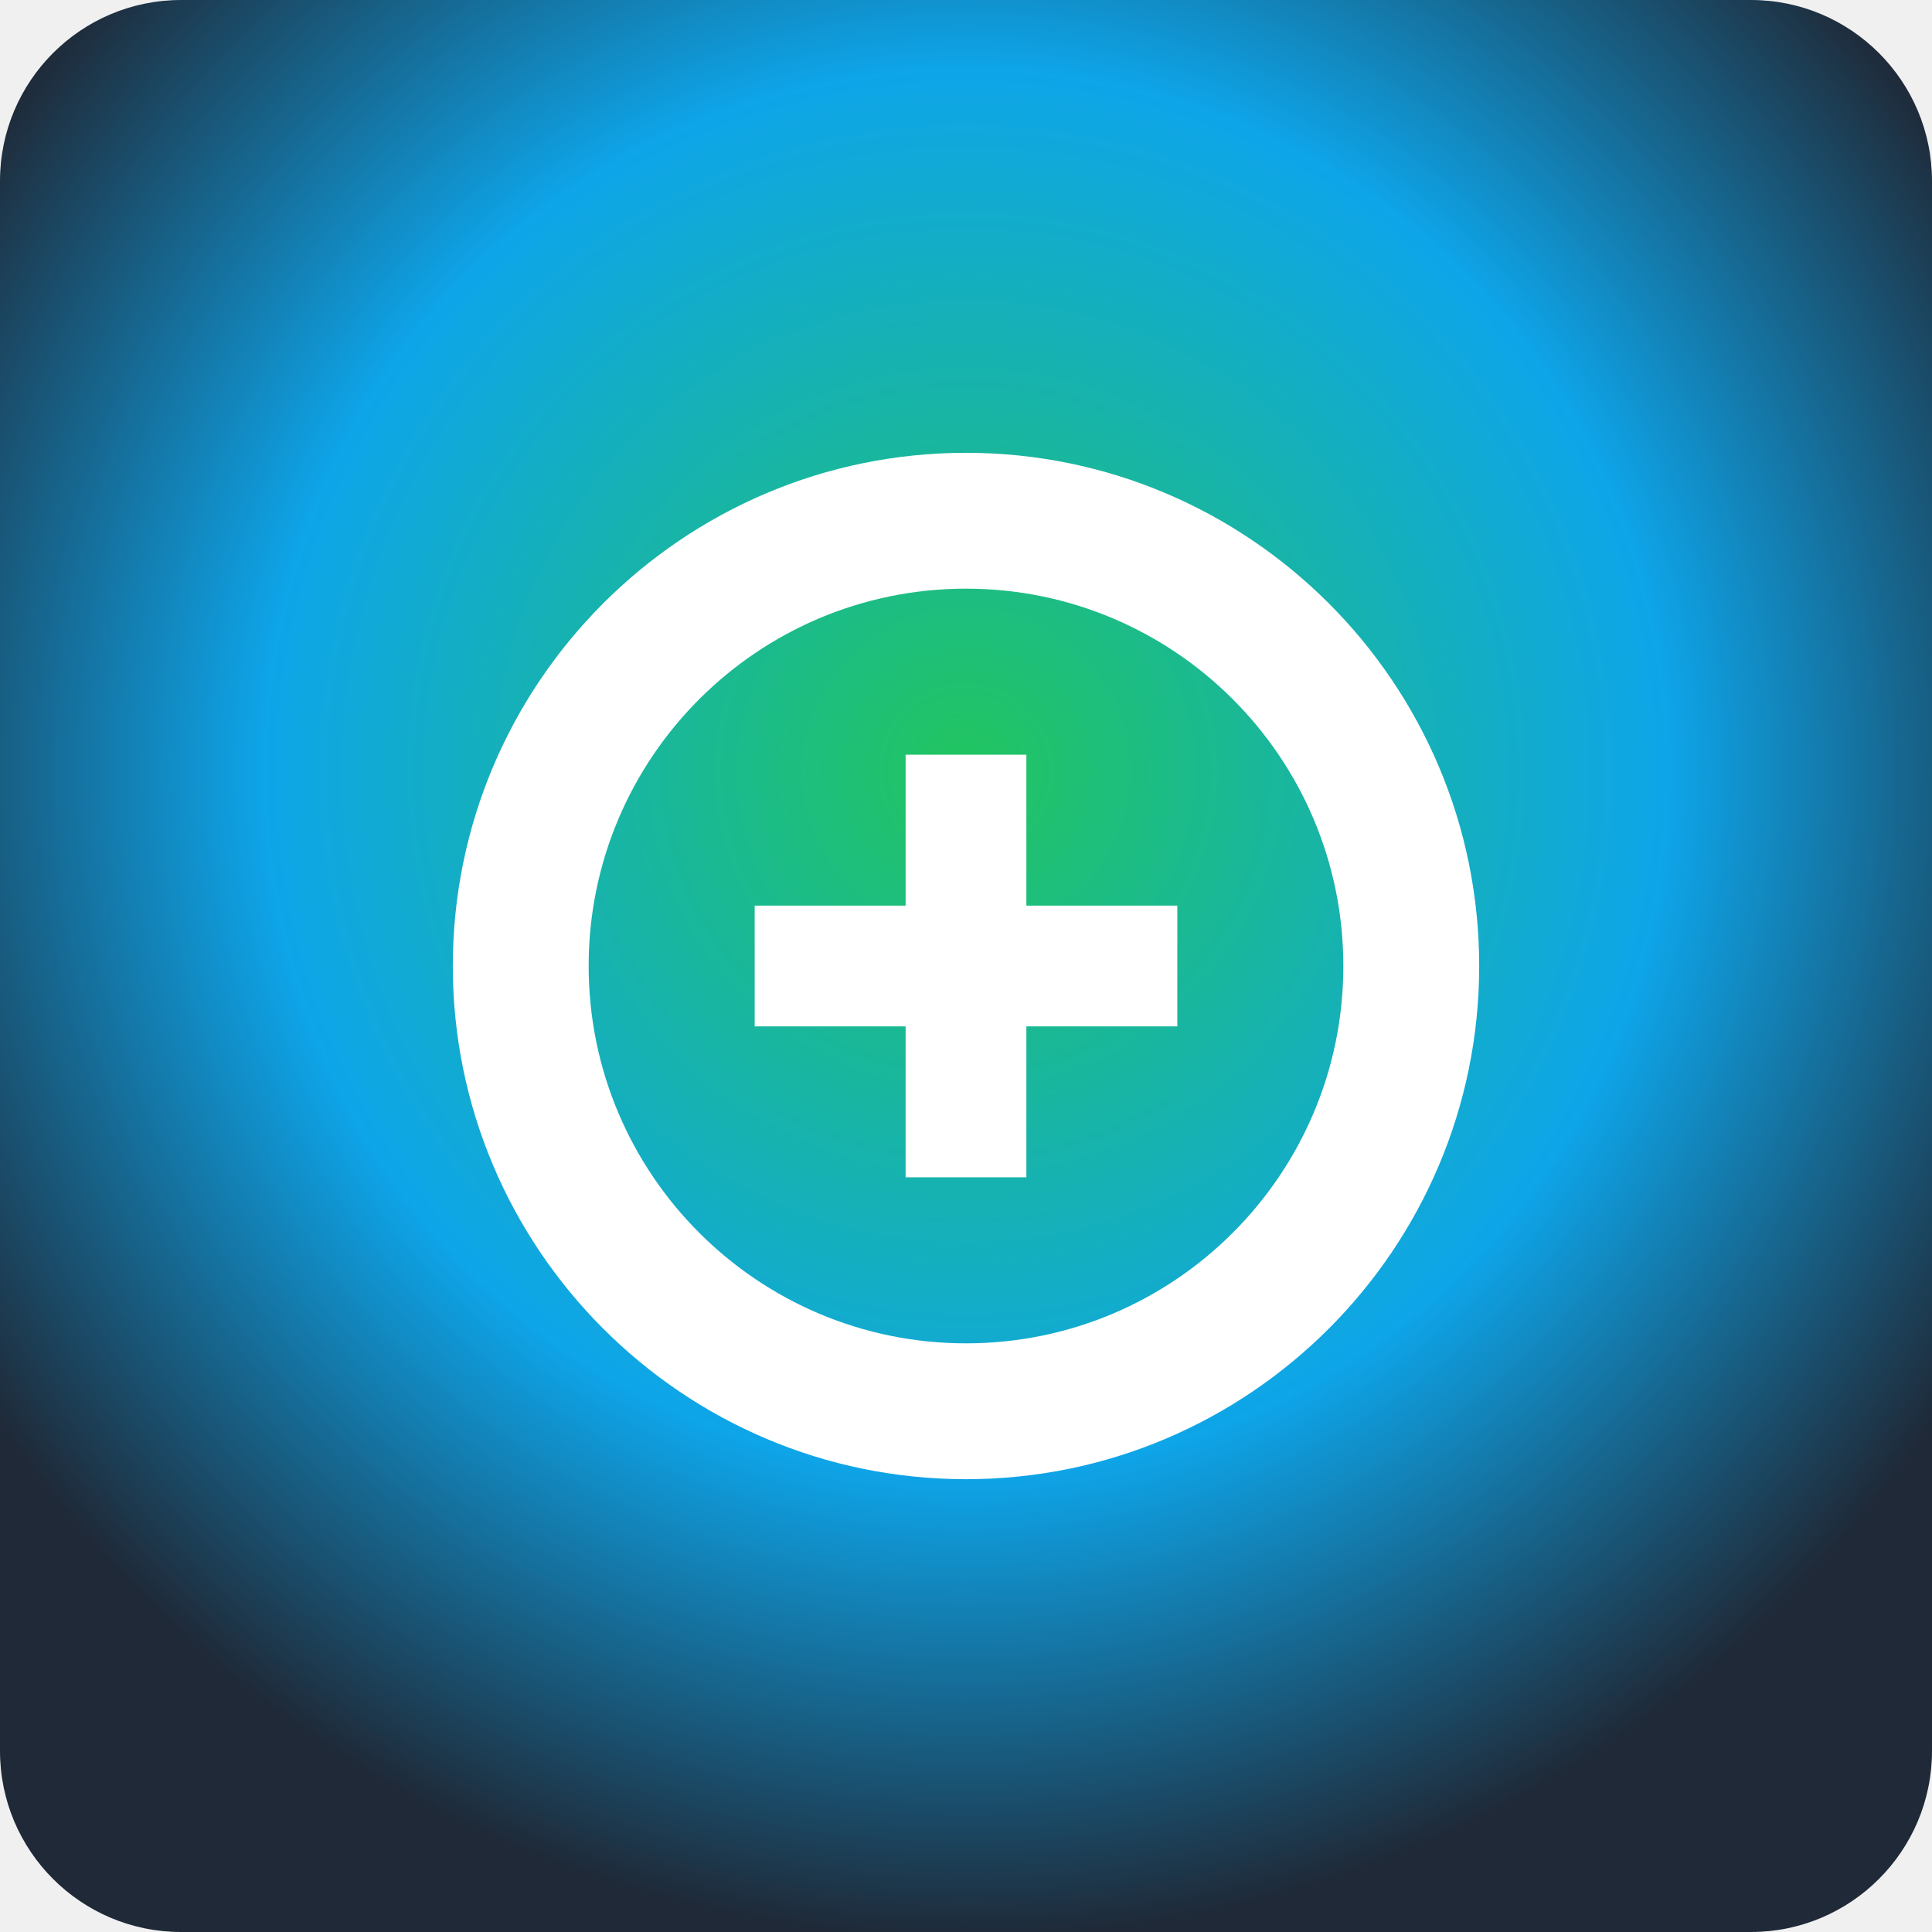
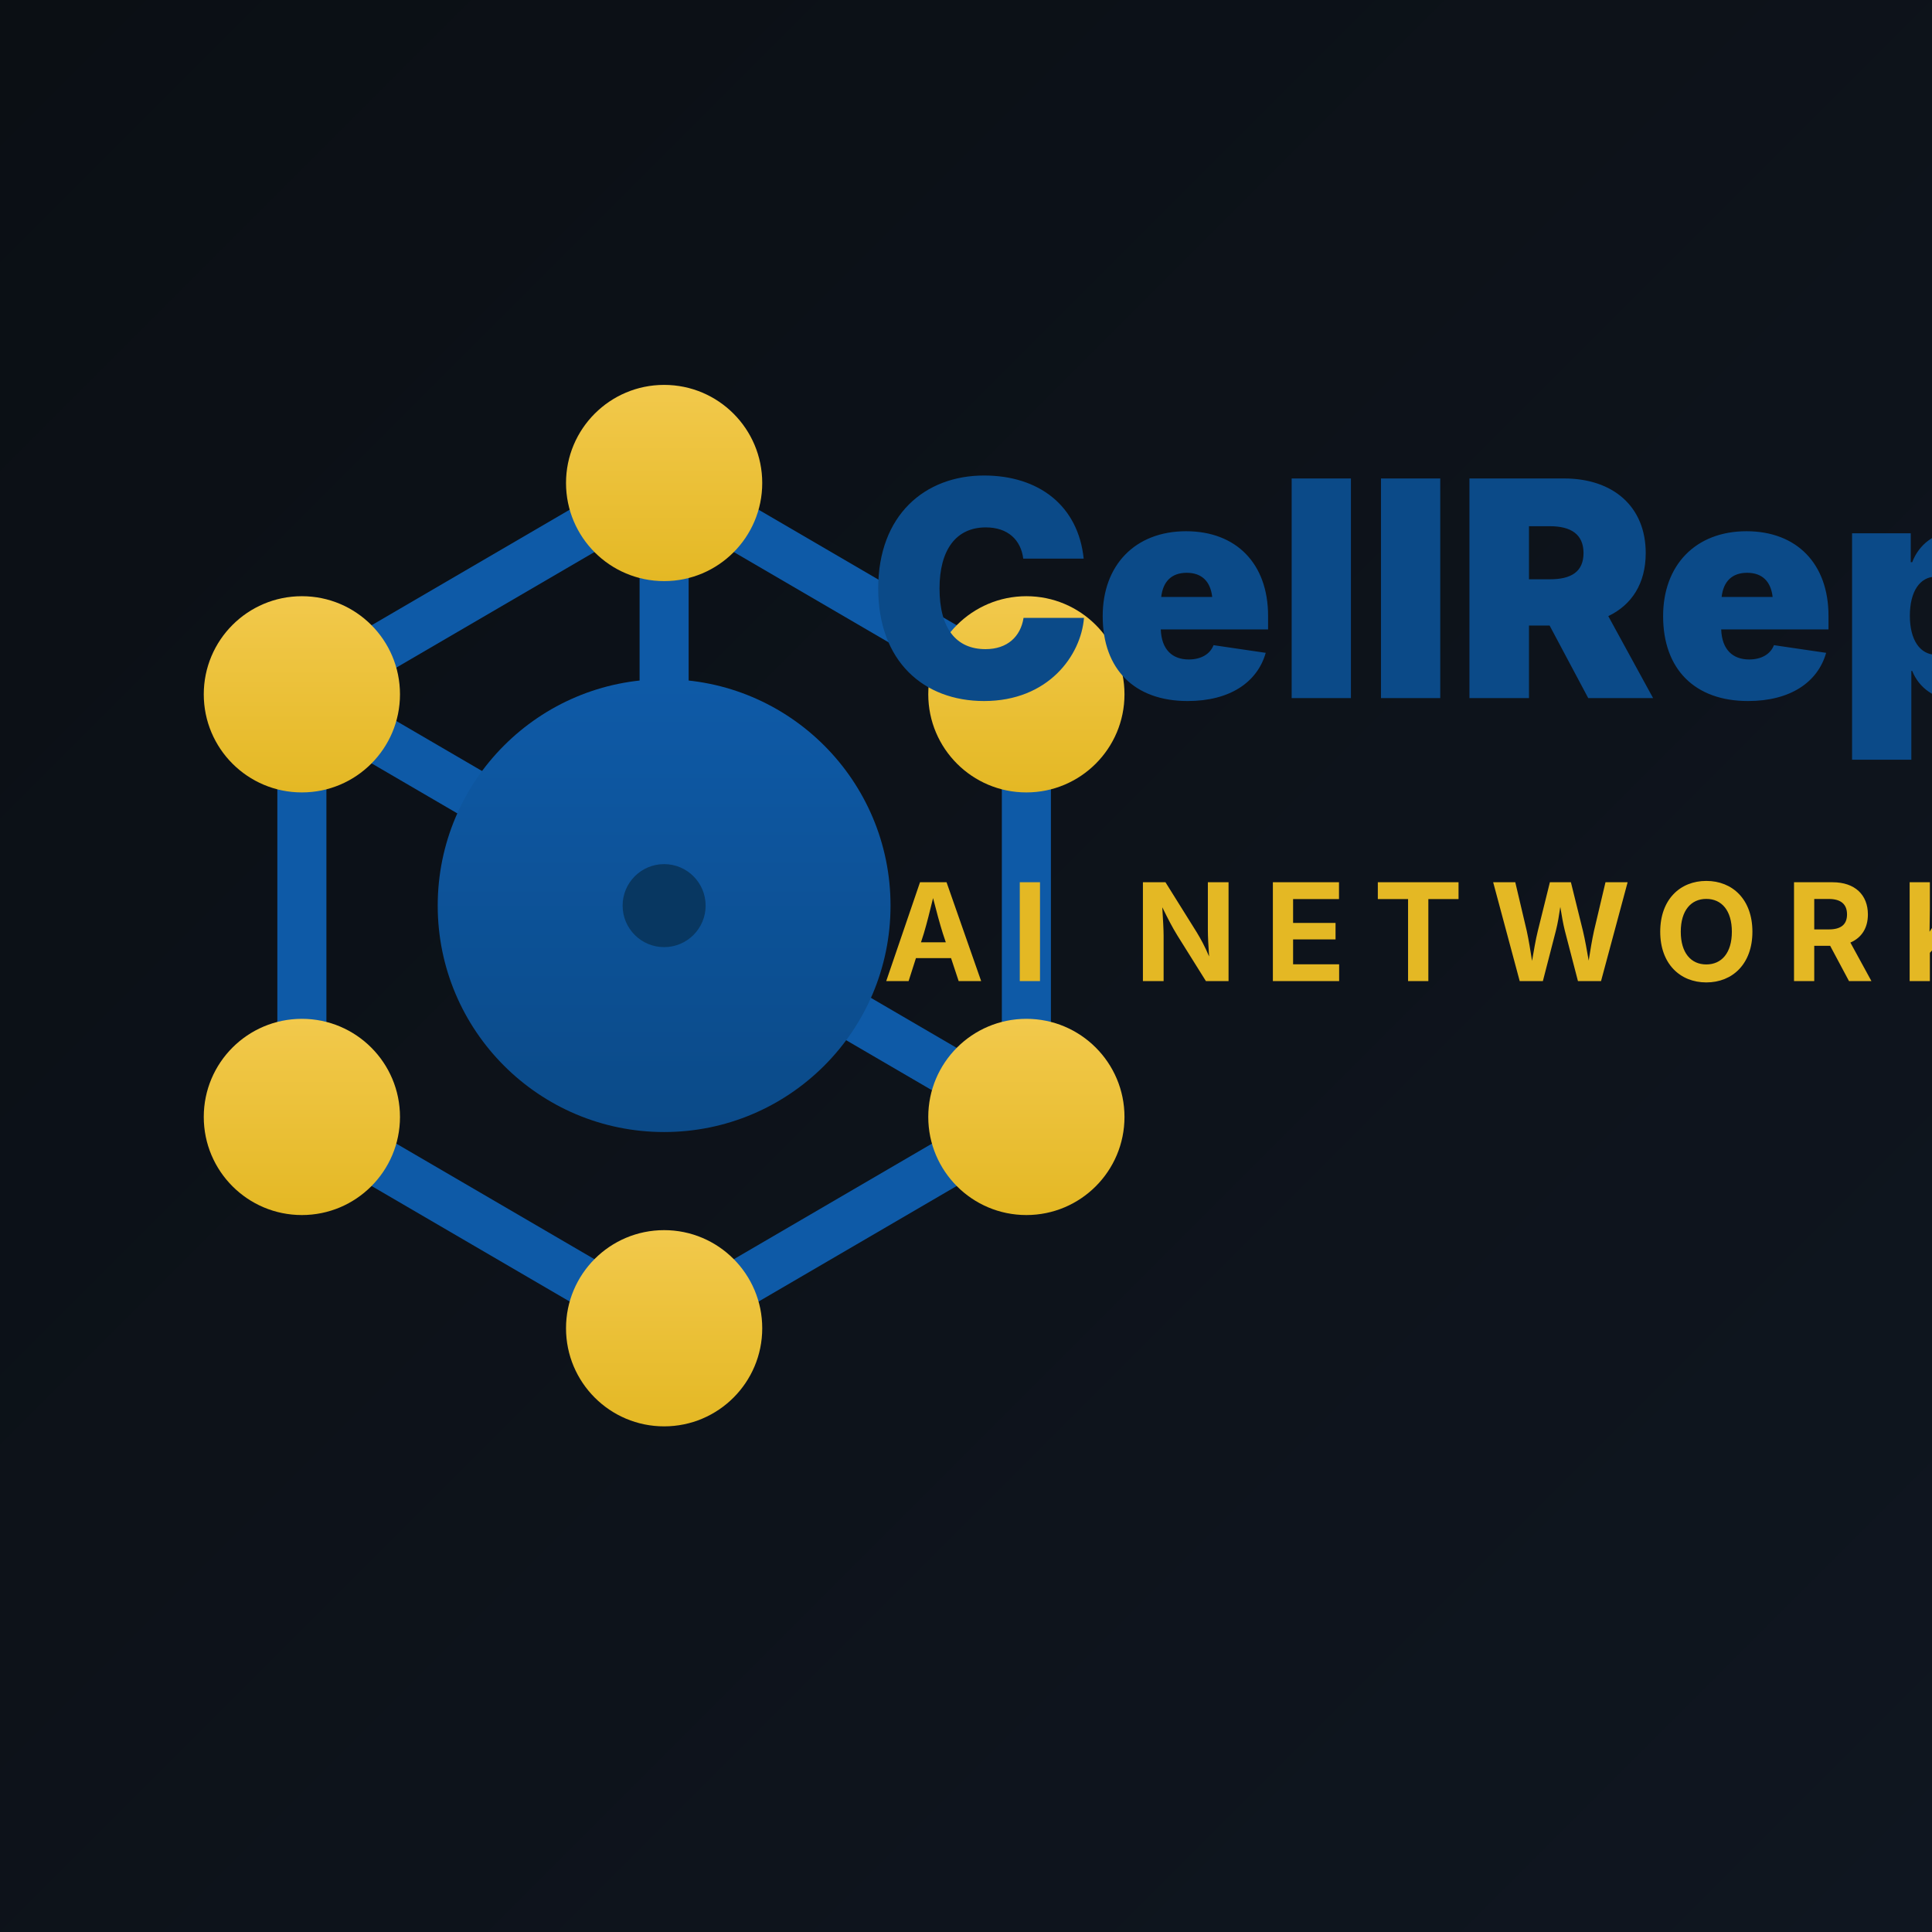
- <svg xmlns="http://www.w3.org/2000/svg" width="512" height="512" viewBox="0 0 512 512">
+ <svg xmlns="http://www.w3.org/2000/svg" width="1024" height="1024" viewBox="0 0 1024 1024">
  <defs>
-     <radialGradient id="g" cx="50%" cy="40%" r="60%">
-       <stop offset="0%" stop-color="#22C55E" />
-       <stop offset="60%" stop-color="#0EA5E9" />
-       <stop offset="100%" stop-color="#1F2937" />
-     </radialGradient>
+     <linearGradient id="bg" x1="0" y1="0" x2="1" y2="1">
+       <stop offset="0%" stop-color="#0b0f14" />
+       <stop offset="100%" stop-color="#0f1620" />
+     </linearGradient>
+     <linearGradient id="node" x1="0" y1="0" x2="0" y2="1">
+       <stop offset="0%" stop-color="#F2C94C" />
+       <stop offset="100%" stop-color="#E4B824" />
+     </linearGradient>
+     <linearGradient id="core" x1="0" y1="0" x2="0" y2="1">
+       <stop offset="0%" stop-color="#0E5AA7" />
+       <stop offset="100%" stop-color="#0B4A88" />
+     </linearGradient>
+     <style>
+       .title { font: 900 160px 'Inter', 'Segoe UI', system-ui, -apple-system, sans-serif; fill: #0B4A88; }
+       .subtitle { font: 700 72px 'Inter', 'Segoe UI', system-ui, -apple-system, sans-serif; fill: #E4B824; letter-spacing: 14px; }
+     </style>
  </defs>
-   <rect width="512" height="512" rx="48" fill="url(#g)" />
-   <g fill="#ffffff">
-     <path d="M256 120c-75 0-136 61-136 136s61 136 136 136 136-61 136-136S331 120 256 120zm0 36c55.2 0 100 44.8 100 100s-44.8 100-100 100-100-44.8-100-100 44.8-100 100-100z" />
-     <path d="M240 200h32v112h-32zM200 240h112v32H200z" />
+   <rect width="1024" height="1024" fill="url(#bg)" />
+   <g transform="translate(160,160) scale(1.0)">
+     <g stroke="#0E5AA7" stroke-width="26" stroke-linecap="round">
+       <line x1="192" y1="96" x2="384" y2="208" />
+       <line x1="192" y1="96" x2="192" y2="320" />
+       <line x1="192" y1="96" x2="0" y2="208" />
+       <line x1="0" y1="208" x2="0" y2="432" />
+       <line x1="0" y1="432" x2="192" y2="544" />
+       <line x1="192" y1="544" x2="384" y2="432" />
+       <line x1="384" y1="208" x2="384" y2="432" />
+       <line x1="192" y1="320" x2="384" y2="432" />
+       <line x1="192" y1="320" x2="0" y2="208" />
+     </g>
+     <g>
+       <circle cx="192" cy="96" r="52" fill="url(#node)" />
+       <circle cx="384" cy="208" r="52" fill="url(#node)" />
+       <circle cx="384" cy="432" r="52" fill="url(#node)" />
+       <circle cx="192" cy="544" r="52" fill="url(#node)" />
+       <circle cx="0" cy="432" r="52" fill="url(#node)" />
+       <circle cx="0" cy="208" r="52" fill="url(#node)" />
+     </g>
+     <g>
+       <circle cx="192" cy="320" r="120" fill="url(#core)" />
+       <circle cx="192" cy="320" r="22" fill="#083761" />
+     </g>
+   </g>
+   <g transform="translate(460,370)">
+     <text class="title">CellRepair</text>
+     <text class="subtitle" x="8" y="150">AI NETWORK</text>
  </g>
</svg>
